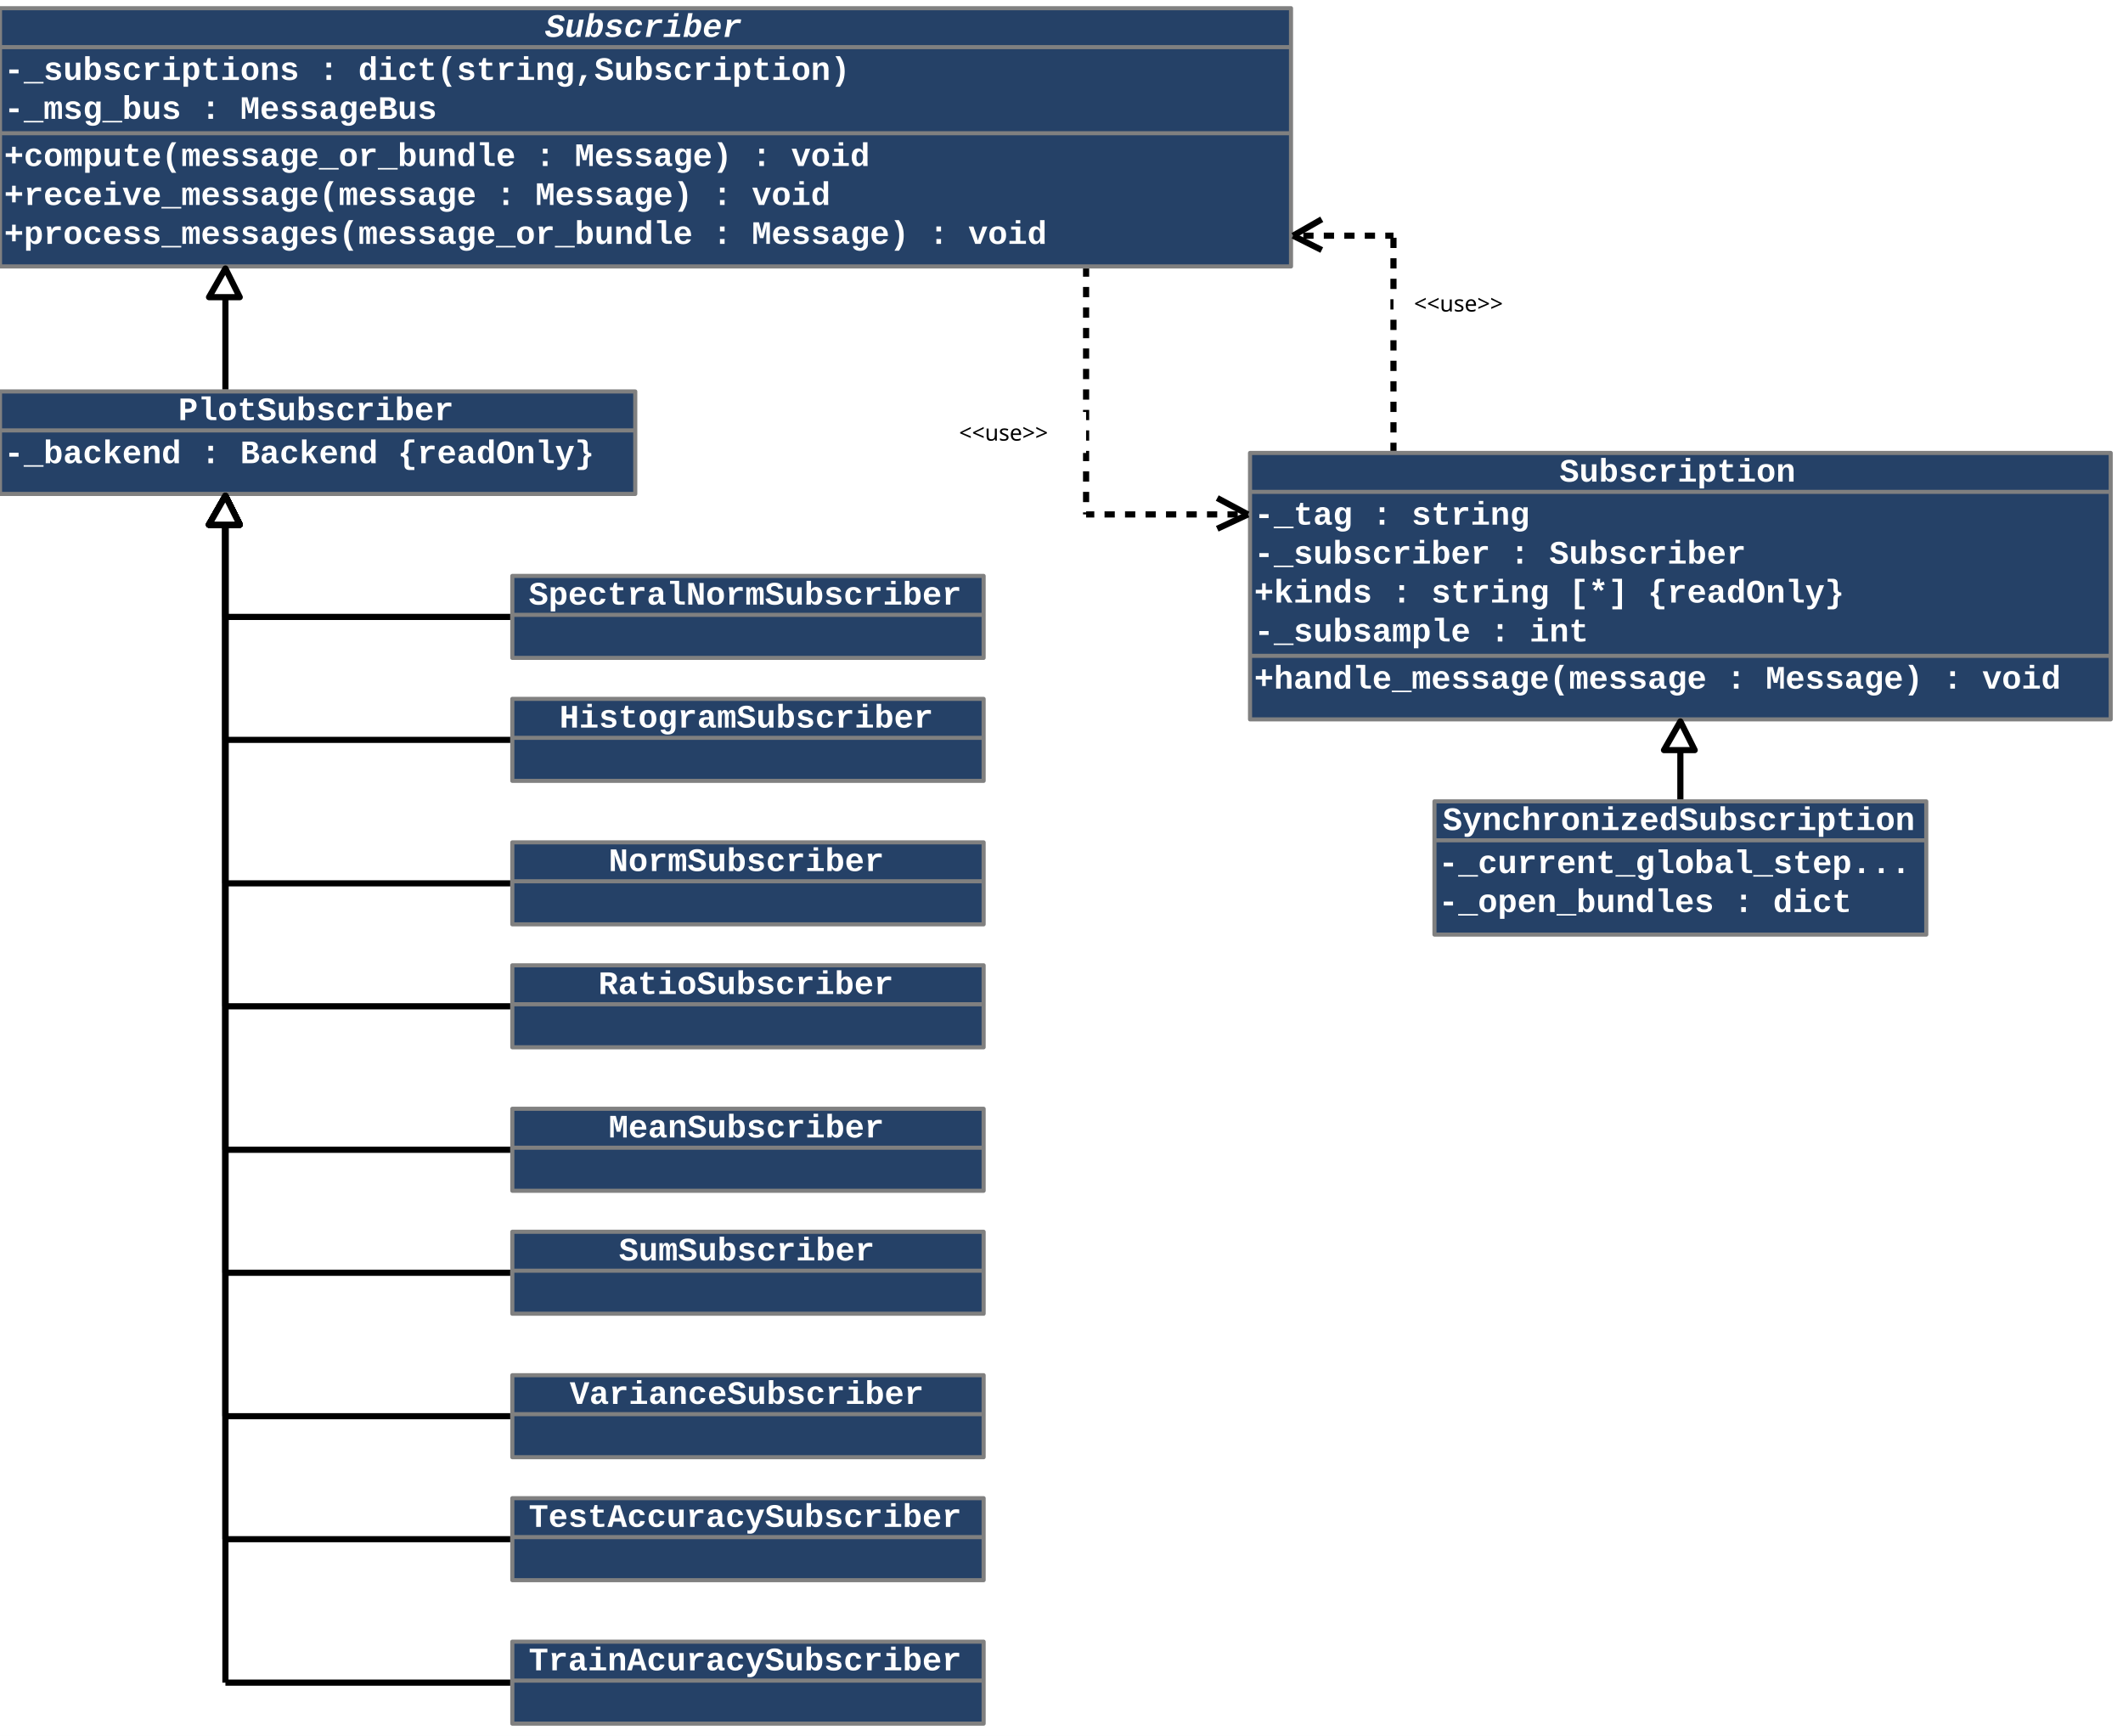
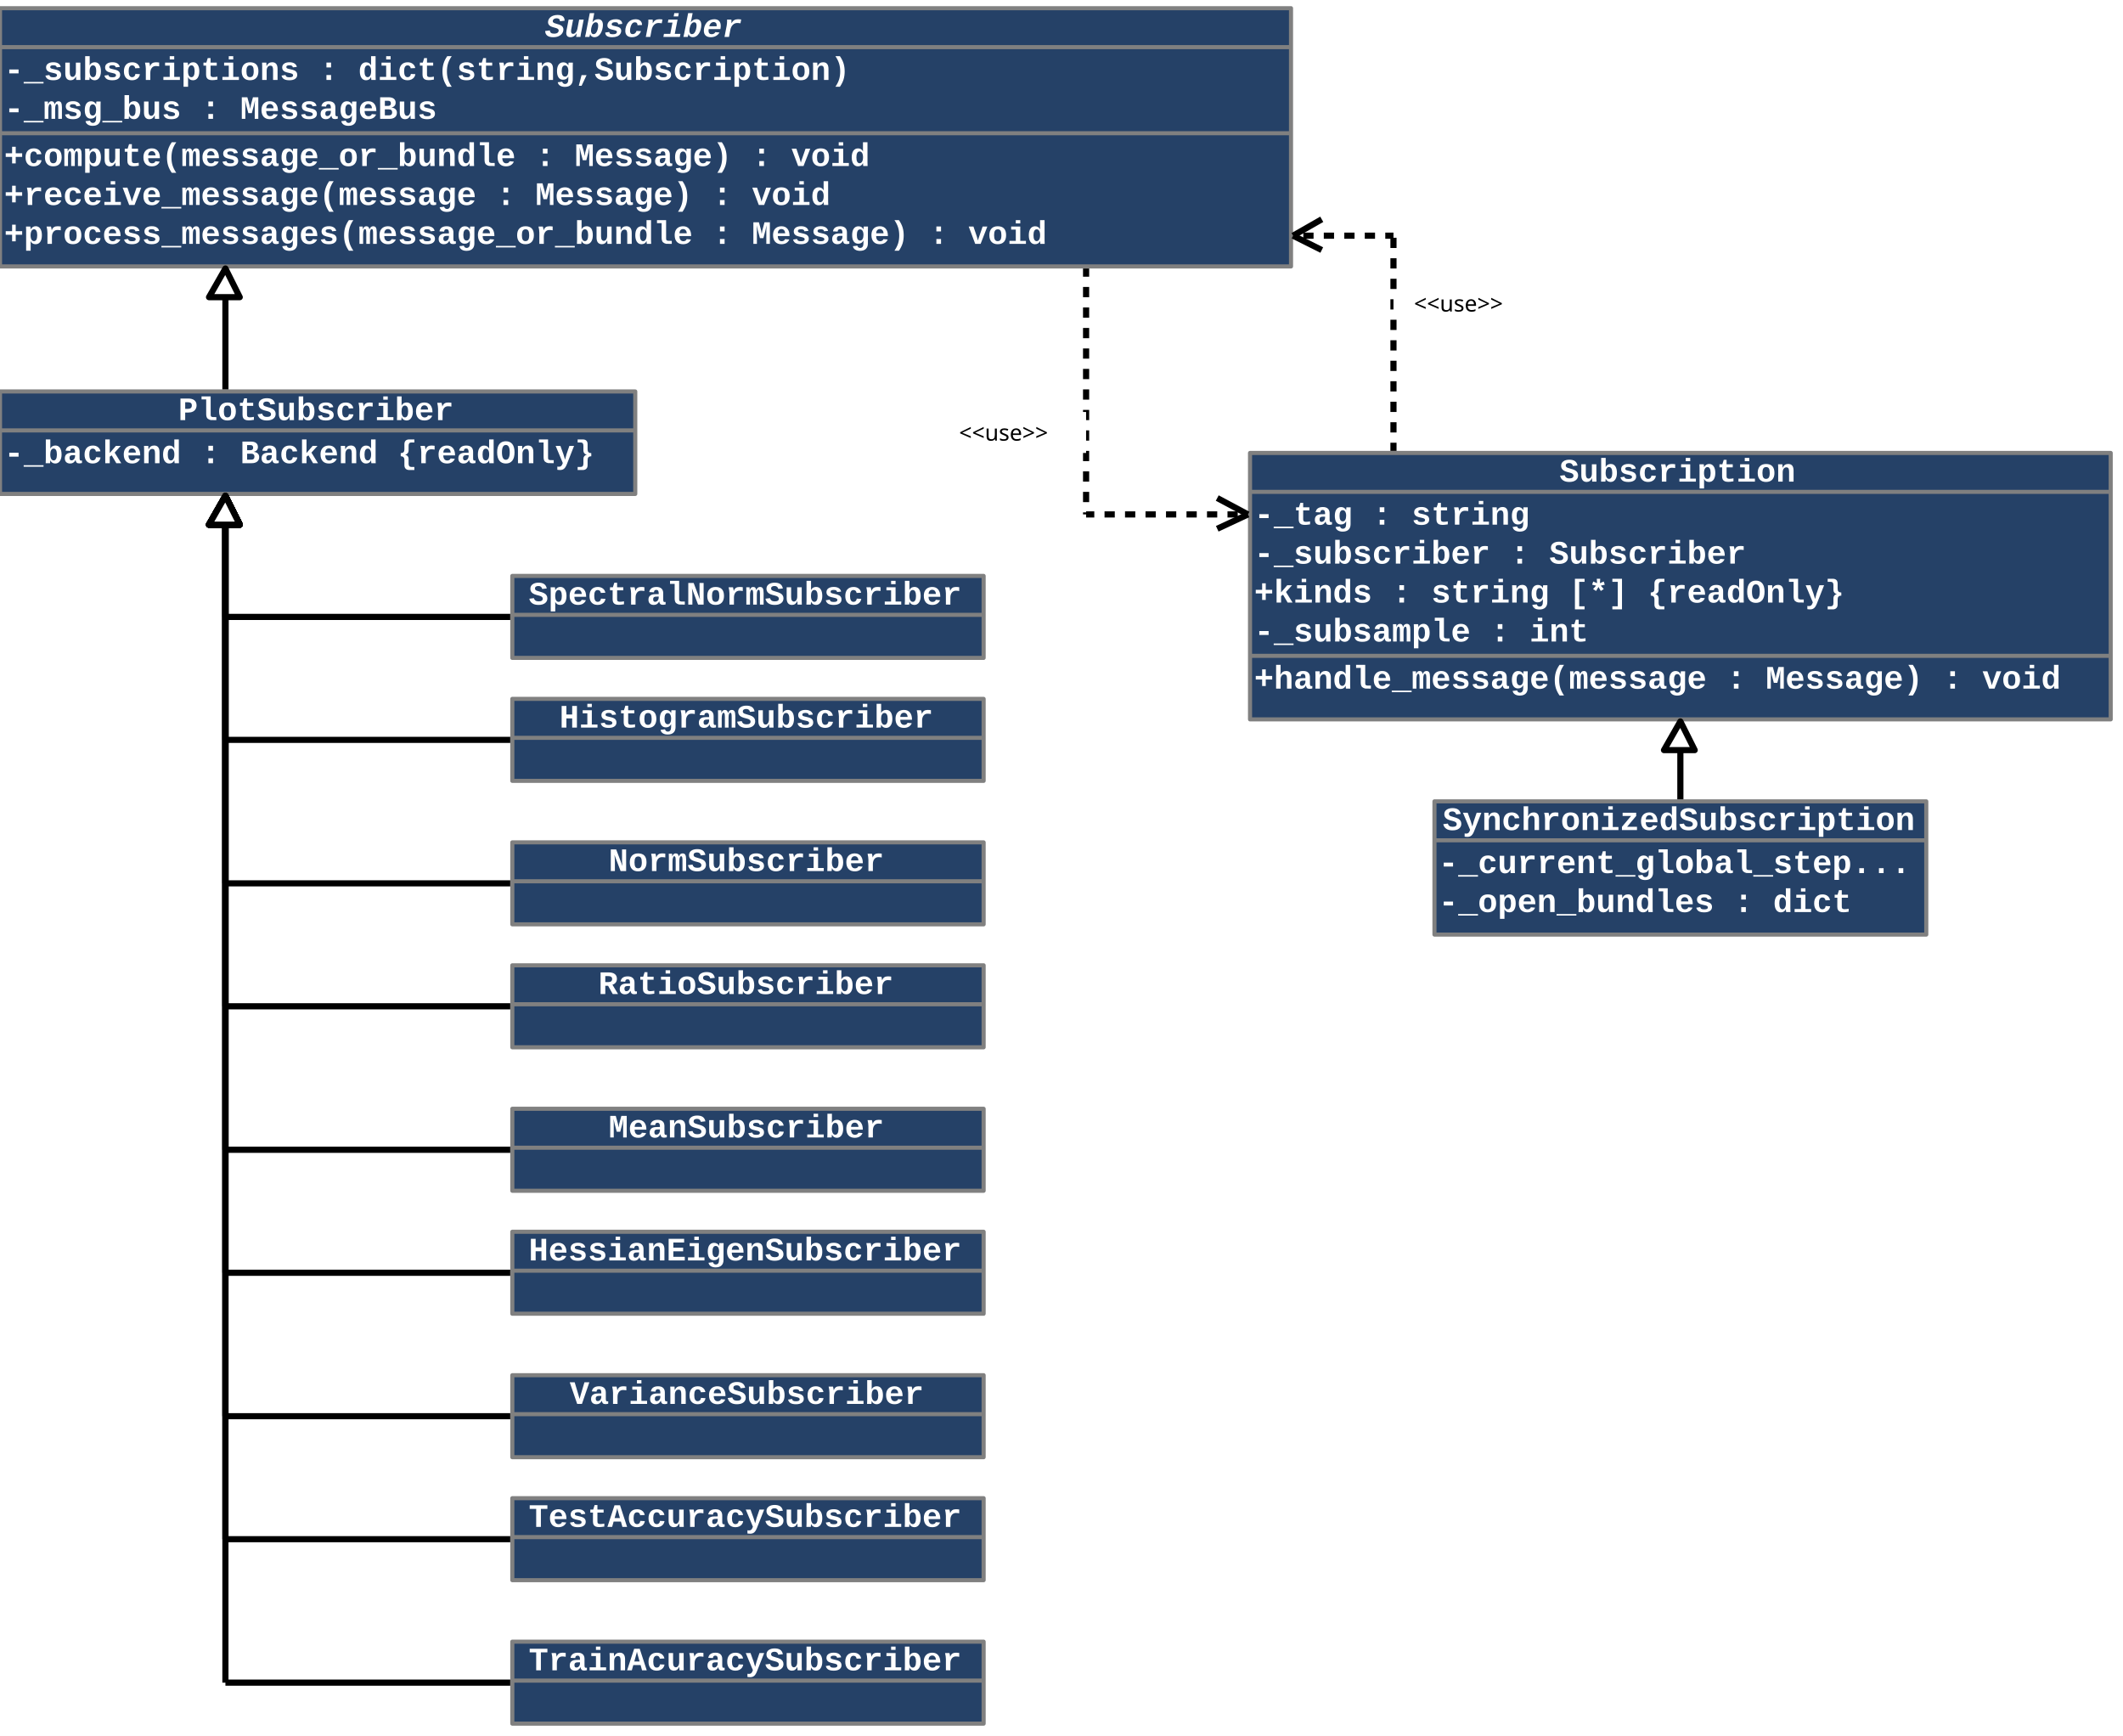
<svg xmlns="http://www.w3.org/2000/svg" fill-opacity="0" color-rendering="auto" color-interpolation="auto" text-rendering="auto" stroke="rgb(0,0,0)" stroke-linecap="square" width="1036" stroke-miterlimit="10" shape-rendering="auto" stroke-opacity="0" fill="rgb(0,0,0)" stroke-dasharray="none" font-weight="normal" stroke-width="1" height="847" font-family="'Dialog'" font-style="normal" stroke-linejoin="miter" font-size="12px" stroke-dashoffset="0" image-rendering="auto">
  <defs id="genericDefs" />
  <g>
    <defs id="defs1">
      <clipPath clipPathUnits="userSpaceOnUse" id="clipPath1">
        <path d="M-8 -8 L642 -8 L642 138 L-8 138 L-8 -8 Z" />
      </clipPath>
      <clipPath clipPathUnits="userSpaceOnUse" id="clipPath2">
        <path d="M0 0 L0 107 L630 107 L630 0 Z" />
      </clipPath>
      <clipPath clipPathUnits="userSpaceOnUse" id="clipPath3">
        <path d="M0 0 L0 19 L630 19 L630 0 Z" />
      </clipPath>
      <clipPath clipPathUnits="userSpaceOnUse" id="clipPath4">
        <path d="M-8 -8 L432 -8 L432 142 L-8 142 L-8 -8 Z" />
      </clipPath>
      <clipPath clipPathUnits="userSpaceOnUse" id="clipPath5">
        <path d="M0 0 L0 111 L420 111 L420 0 Z" />
      </clipPath>
      <clipPath clipPathUnits="userSpaceOnUse" id="clipPath6">
        <path d="M0 0 L0 19 L420 19 L420 0 Z" />
      </clipPath>
      <clipPath clipPathUnits="userSpaceOnUse" id="clipPath7">
        <path d="M-8 -8 L252 -8 L252 77 L-8 77 L-8 -8 Z" />
      </clipPath>
      <clipPath clipPathUnits="userSpaceOnUse" id="clipPath8">
        <path d="M0 0 L0 46 L240 46 L240 0 Z" />
      </clipPath>
      <clipPath clipPathUnits="userSpaceOnUse" id="clipPath9">
        <path d="M0 0 L0 19 L240 19 L240 0 Z" />
      </clipPath>
      <clipPath clipPathUnits="userSpaceOnUse" id="clipPath10">
        <path d="M-8 -8 L322 -8 L322 62 L-8 62 L-8 -8 Z" />
      </clipPath>
      <clipPath clipPathUnits="userSpaceOnUse" id="clipPath11">
        <path d="M0 0 L0 31 L310 31 L310 0 Z" />
      </clipPath>
      <clipPath clipPathUnits="userSpaceOnUse" id="clipPath12">
        <path d="M0 0 L0 19 L310 19 L310 0 Z" />
      </clipPath>
      <clipPath clipPathUnits="userSpaceOnUse" id="clipPath13">
        <path d="M-8 -8 L242 -8 L242 52 L-8 52 L-8 -8 Z" />
      </clipPath>
      <clipPath clipPathUnits="userSpaceOnUse" id="clipPath14">
        <path d="M0 0 L0 21 L230 21 L230 0 Z" />
      </clipPath>
      <clipPath clipPathUnits="userSpaceOnUse" id="clipPath15">
        <path d="M0 0 L0 19 L230 19 L230 0 Z" />
      </clipPath>
      <clipPath clipPathUnits="userSpaceOnUse" id="clipPath16">
        <path d="M0 0 L104 0 L104 142 L0 142 L0 0 Z" />
      </clipPath>
      <clipPath clipPathUnits="userSpaceOnUse" id="clipPath17">
        <path d="M0 0 L0 142 L104 142 L104 0 Z" />
      </clipPath>
      <clipPath clipPathUnits="userSpaceOnUse" id="clipPath18">
        <path d="M0 0 L183 0 L183 224 L0 224 L0 0 Z" />
      </clipPath>
      <clipPath clipPathUnits="userSpaceOnUse" id="clipPath19">
        <path d="M0 0 L0 120 L50 120 L50 140 L0 140 L0 224 L183 224 L183 0 Z" />
      </clipPath>
      <clipPath clipPathUnits="userSpaceOnUse" id="clipPath20">
        <path d="M0 0 L153 0 L153 209 L0 209 L0 0 Z" />
      </clipPath>
      <clipPath clipPathUnits="userSpaceOnUse" id="clipPath21">
        <path d="M0 0 L0 209 L153 209 L153 90 L99 90 L99 76 L153 76 L153 0 Z" />
      </clipPath>
      <clipPath clipPathUnits="userSpaceOnUse" id="clipPath22">
        <path d="M0 0 L104 0 L104 163 L0 163 L0 0 Z" />
      </clipPath>
      <clipPath clipPathUnits="userSpaceOnUse" id="clipPath23">
        <path d="M0 0 L0 163 L104 163 L104 0 Z" />
      </clipPath>
      <clipPath clipPathUnits="userSpaceOnUse" id="clipPath24">
        <path d="M0 0 L243 0 L243 163 L0 163 L0 0 Z" />
      </clipPath>
      <clipPath clipPathUnits="userSpaceOnUse" id="clipPath25">
        <path d="M0 0 L0 163 L243 163 L243 0 Z" />
      </clipPath>
      <clipPath clipPathUnits="userSpaceOnUse" id="clipPath26">
        <path d="M0 0 L243 0 L243 293 L0 293 L0 0 Z" />
      </clipPath>
      <clipPath clipPathUnits="userSpaceOnUse" id="clipPath27">
        <path d="M0 0 L0 293 L243 293 L243 0 Z" />
      </clipPath>
      <clipPath clipPathUnits="userSpaceOnUse" id="clipPath28">
        <path d="M0 0 L243 0 L243 353 L0 353 L0 0 Z" />
      </clipPath>
      <clipPath clipPathUnits="userSpaceOnUse" id="clipPath29">
        <path d="M0 0 L0 353 L243 353 L243 0 Z" />
      </clipPath>
      <clipPath clipPathUnits="userSpaceOnUse" id="clipPath30">
        <path d="M0 0 L243 0 L243 423 L0 423 L0 0 Z" />
      </clipPath>
      <clipPath clipPathUnits="userSpaceOnUse" id="clipPath31">
        <path d="M0 0 L0 423 L243 423 L243 0 Z" />
      </clipPath>
      <clipPath clipPathUnits="userSpaceOnUse" id="clipPath32">
        <path d="M0 0 L243 0 L243 483 L0 483 L0 0 Z" />
      </clipPath>
      <clipPath clipPathUnits="userSpaceOnUse" id="clipPath33">
        <path d="M0 0 L0 483 L243 483 L243 0 Z" />
      </clipPath>
      <clipPath clipPathUnits="userSpaceOnUse" id="clipPath34">
        <path d="M0 0 L243 0 L243 553 L0 553 L0 0 Z" />
      </clipPath>
      <clipPath clipPathUnits="userSpaceOnUse" id="clipPath35">
        <path d="M0 0 L0 553 L243 553 L243 0 Z" />
      </clipPath>
      <clipPath clipPathUnits="userSpaceOnUse" id="clipPath36">
        <path d="M0 0 L243 0 L243 613 L0 613 L0 0 Z" />
      </clipPath>
      <clipPath clipPathUnits="userSpaceOnUse" id="clipPath37">
        <path d="M0 0 L0 613 L243 613 L243 0 Z" />
      </clipPath>
      <clipPath clipPathUnits="userSpaceOnUse" id="clipPath38">
        <path d="M0 0 L243 0 L243 683 L0 683 L0 0 Z" />
      </clipPath>
      <clipPath clipPathUnits="userSpaceOnUse" id="clipPath39">
        <path d="M0 0 L0 683 L243 683 L243 0 Z" />
      </clipPath>
      <clipPath clipPathUnits="userSpaceOnUse" id="clipPath40">
        <path d="M0 0 L243 0 L243 223 L0 223 L0 0 Z" />
      </clipPath>
      <clipPath clipPathUnits="userSpaceOnUse" id="clipPath41">
        <path d="M0 0 L0 223 L243 223 L243 0 Z" />
      </clipPath>
      <clipPath clipPathUnits="userSpaceOnUse" id="clipPath42">
        <path d="M-74 -14 L148 -14 L148 28 L-74 28 L-74 -14 Z" />
      </clipPath>
      <clipPath clipPathUnits="userSpaceOnUse" id="clipPath43">
        <path d="M-70 -20 L140 -20 L140 40 L-70 40 L-70 -20 Z" />
      </clipPath>
    </defs>
    <g fill="white" text-rendering="geometricPrecision" fill-opacity="1" stroke-opacity="1" stroke="white">
      <rect x="0" width="1036" height="847" y="0" stroke="none" />
    </g>
    <g font-size="16px" transform="translate(0,4)" fill-opacity="1" fill="rgb(37,65,103)" text-rendering="geometricPrecision" image-rendering="optimizeQuality" font-family="'Courier New'" stroke="rgb(37,65,103)" font-weight="bold" stroke-opacity="1">
      <rect x="0" width="630" height="126" y="0" clip-path="url(#clipPath1)" stroke="none" />
    </g>
    <g fill-opacity="1" text-rendering="geometricPrecision" stroke="gray" stroke-linecap="butt" transform="translate(0,4)" stroke-miterlimit="0" stroke-opacity="1" fill="gray" font-weight="bold" stroke-width="2" font-family="'Courier New'" stroke-linejoin="round" font-size="16px" image-rendering="optimizeQuality">
      <rect fill="none" x="0" width="630" height="126" y="0" clip-path="url(#clipPath1)" />
      <line y2="19" fill="none" x1="0" clip-path="url(#clipPath1)" x2="630" y1="19" />
    </g>
    <g font-size="16px" transform="matrix(1,0,0,1,0,23)" fill-opacity="1" fill="white" text-rendering="geometricPrecision" image-rendering="optimizeQuality" font-family="'Courier New'" stroke="white" font-weight="bold" stroke-opacity="1">
      <text x="2" xml:space="preserve" y="16" clip-path="url(#clipPath2)" stroke="none">-_subscriptions : dict(string,Subscription)</text>
    </g>
    <g font-size="16px" transform="matrix(1,0,0,1,0,23)" fill-opacity="1" fill="white" text-rendering="geometricPrecision" image-rendering="optimizeQuality" font-family="'Courier New'" stroke="white" font-weight="bold" stroke-opacity="1">
      <text x="2" xml:space="preserve" y="35" clip-path="url(#clipPath2)" stroke="none">-_msg_bus : MessageBus</text>
    </g>
    <g fill-opacity="1" text-rendering="geometricPrecision" stroke="gray" stroke-linecap="butt" transform="matrix(1,0,0,1,0,23)" stroke-miterlimit="0" stroke-opacity="1" fill="gray" font-weight="bold" stroke-width="2" font-family="'Courier New'" stroke-linejoin="bevel" font-size="16px" image-rendering="optimizeQuality">
      <line y2="42" fill="none" x1="0" clip-path="url(#clipPath2)" x2="630" y1="42" />
    </g>
    <g font-size="16px" transform="matrix(1,0,0,1,0,23)" fill-opacity="1" fill="white" text-rendering="geometricPrecision" image-rendering="optimizeQuality" font-family="'Courier New'" stroke="white" font-weight="bold" stroke-opacity="1">
      <text x="2" xml:space="preserve" y="58" clip-path="url(#clipPath2)" stroke="none">+compute(message_or_bundle : Message) : void</text>
    </g>
    <g font-size="16px" transform="matrix(1,0,0,1,0,23)" fill-opacity="1" fill="white" text-rendering="geometricPrecision" image-rendering="optimizeQuality" font-family="'Courier New'" stroke="white" font-weight="bold" stroke-opacity="1">
      <text x="2" xml:space="preserve" y="77" clip-path="url(#clipPath2)" stroke="none">+receive_message(message : Message) : void</text>
    </g>
    <g font-size="16px" transform="matrix(1,0,0,1,0,23)" fill-opacity="1" fill="white" text-rendering="geometricPrecision" image-rendering="optimizeQuality" font-family="'Courier New'" stroke="white" font-weight="bold" stroke-opacity="1">
      <text x="2" xml:space="preserve" y="96" clip-path="url(#clipPath2)" stroke="none">+process_messages(message_or_bundle : Message) : void</text>
    </g>
    <g font-size="16px" transform="translate(0,4)" fill-opacity="1" fill="white" text-rendering="geometricPrecision" image-rendering="optimizeQuality" font-family="'Courier New'" font-style="italic" stroke="white" font-weight="bold" stroke-opacity="1">
      <text x="266" xml:space="preserve" y="14" clip-path="url(#clipPath3)" stroke="none">Subscriber</text>
    </g>
    <g font-size="16px" transform="translate(610,221)" fill-opacity="1" fill="rgb(37,65,103)" text-rendering="geometricPrecision" image-rendering="optimizeQuality" font-family="'Courier New'" stroke="rgb(37,65,103)" font-weight="bold" stroke-opacity="1">
      <rect x="0" width="420" height="130" y="0" clip-path="url(#clipPath4)" stroke="none" />
    </g>
    <g fill-opacity="1" text-rendering="geometricPrecision" stroke="gray" stroke-linecap="butt" transform="translate(610,221)" stroke-miterlimit="0" stroke-opacity="1" fill="gray" font-weight="bold" stroke-width="2" font-family="'Courier New'" stroke-linejoin="round" font-size="16px" image-rendering="optimizeQuality">
      <rect fill="none" x="0" width="420" height="130" y="0" clip-path="url(#clipPath4)" />
      <line y2="19" fill="none" x1="0" clip-path="url(#clipPath4)" x2="420" y1="19" />
    </g>
    <g font-size="16px" transform="matrix(1,0,0,1,610,240)" fill-opacity="1" fill="white" text-rendering="geometricPrecision" image-rendering="optimizeQuality" font-family="'Courier New'" stroke="white" font-weight="bold" stroke-opacity="1">
      <text x="2" xml:space="preserve" y="16" clip-path="url(#clipPath5)" stroke="none">-_tag : string</text>
    </g>
    <g font-size="16px" transform="matrix(1,0,0,1,610,240)" fill-opacity="1" fill="white" text-rendering="geometricPrecision" image-rendering="optimizeQuality" font-family="'Courier New'" stroke="white" font-weight="bold" stroke-opacity="1">
      <text x="2" xml:space="preserve" y="35" clip-path="url(#clipPath5)" stroke="none">-_subscriber : Subscriber</text>
    </g>
    <g font-size="16px" transform="matrix(1,0,0,1,610,240)" fill-opacity="1" fill="white" text-rendering="geometricPrecision" image-rendering="optimizeQuality" font-family="'Courier New'" stroke="white" font-weight="bold" stroke-opacity="1">
      <text x="2" xml:space="preserve" y="54" clip-path="url(#clipPath5)" stroke="none">+kinds : string [*] {readOnly}</text>
    </g>
    <g font-size="16px" transform="matrix(1,0,0,1,610,240)" fill-opacity="1" fill="white" text-rendering="geometricPrecision" image-rendering="optimizeQuality" font-family="'Courier New'" stroke="white" font-weight="bold" stroke-opacity="1">
      <text x="2" xml:space="preserve" y="73" clip-path="url(#clipPath5)" stroke="none">-_subsample : int</text>
    </g>
    <g fill-opacity="1" text-rendering="geometricPrecision" stroke="gray" stroke-linecap="butt" transform="matrix(1,0,0,1,610,240)" stroke-miterlimit="0" stroke-opacity="1" fill="gray" font-weight="bold" stroke-width="2" font-family="'Courier New'" stroke-linejoin="bevel" font-size="16px" image-rendering="optimizeQuality">
      <line y2="80" fill="none" x1="0" clip-path="url(#clipPath5)" x2="420" y1="80" />
    </g>
    <g font-size="16px" transform="matrix(1,0,0,1,610,240)" fill-opacity="1" fill="white" text-rendering="geometricPrecision" image-rendering="optimizeQuality" font-family="'Courier New'" stroke="white" font-weight="bold" stroke-opacity="1">
      <text x="2" xml:space="preserve" y="96" clip-path="url(#clipPath5)" stroke="none">+handle_message(message : Message) : void</text>
    </g>
    <g font-size="16px" transform="translate(610,221)" fill-opacity="1" fill="white" text-rendering="geometricPrecision" image-rendering="optimizeQuality" font-family="'Courier New'" stroke="white" font-weight="bold" stroke-opacity="1">
      <text x="151" xml:space="preserve" y="14" clip-path="url(#clipPath6)" stroke="none">Subscription</text>
    </g>
    <g font-size="16px" transform="translate(700,391)" fill-opacity="1" fill="rgb(37,65,103)" text-rendering="geometricPrecision" image-rendering="optimizeQuality" font-family="'Courier New'" stroke="rgb(37,65,103)" font-weight="bold" stroke-opacity="1">
      <rect x="0" width="240" height="65" y="0" clip-path="url(#clipPath7)" stroke="none" />
    </g>
    <g fill-opacity="1" text-rendering="geometricPrecision" stroke="gray" stroke-linecap="butt" transform="translate(700,391)" stroke-miterlimit="0" stroke-opacity="1" fill="gray" font-weight="bold" stroke-width="2" font-family="'Courier New'" stroke-linejoin="round" font-size="16px" image-rendering="optimizeQuality">
      <rect fill="none" x="0" width="240" height="65" y="0" clip-path="url(#clipPath7)" />
      <line y2="19" fill="none" x1="0" clip-path="url(#clipPath7)" x2="240" y1="19" />
    </g>
    <g font-size="16px" transform="matrix(1,0,0,1,700,410)" fill-opacity="1" fill="white" text-rendering="geometricPrecision" image-rendering="optimizeQuality" font-family="'Courier New'" stroke="white" font-weight="bold" stroke-opacity="1">
      <text x="2" xml:space="preserve" y="16" clip-path="url(#clipPath8)" stroke="none">-_current_global_step...</text>
    </g>
    <g font-size="16px" transform="matrix(1,0,0,1,700,410)" fill-opacity="1" fill="white" text-rendering="geometricPrecision" image-rendering="optimizeQuality" font-family="'Courier New'" stroke="white" font-weight="bold" stroke-opacity="1">
      <text x="2" xml:space="preserve" y="35" clip-path="url(#clipPath8)" stroke="none">-_open_bundles : dict</text>
    </g>
    <g font-size="16px" transform="translate(700,391)" fill-opacity="1" fill="white" text-rendering="geometricPrecision" image-rendering="optimizeQuality" font-family="'Courier New'" stroke="white" font-weight="bold" stroke-opacity="1">
      <text x="4" xml:space="preserve" y="14" clip-path="url(#clipPath9)" stroke="none">SynchronizedSubscription</text>
    </g>
    <g font-size="16px" transform="translate(0,191)" fill-opacity="1" fill="rgb(37,65,103)" text-rendering="geometricPrecision" image-rendering="optimizeQuality" font-family="'Courier New'" stroke="rgb(37,65,103)" font-weight="bold" stroke-opacity="1">
      <rect x="0" width="310" height="50" y="0" clip-path="url(#clipPath10)" stroke="none" />
    </g>
    <g fill-opacity="1" text-rendering="geometricPrecision" stroke="gray" stroke-linecap="butt" transform="translate(0,191)" stroke-miterlimit="0" stroke-opacity="1" fill="gray" font-weight="bold" stroke-width="2" font-family="'Courier New'" stroke-linejoin="round" font-size="16px" image-rendering="optimizeQuality">
      <rect fill="none" x="0" width="310" height="50" y="0" clip-path="url(#clipPath10)" />
      <line y2="19" fill="none" x1="0" clip-path="url(#clipPath10)" x2="310" y1="19" />
    </g>
    <g font-size="16px" transform="matrix(1,0,0,1,0,210)" fill-opacity="1" fill="white" text-rendering="geometricPrecision" image-rendering="optimizeQuality" font-family="'Courier New'" stroke="white" font-weight="bold" stroke-opacity="1">
      <text x="2" xml:space="preserve" y="16" clip-path="url(#clipPath11)" stroke="none">-_backend : Backend {readOnly}</text>
    </g>
    <g font-size="16px" transform="translate(0,191)" fill-opacity="1" fill="white" text-rendering="geometricPrecision" image-rendering="optimizeQuality" font-family="'Courier New'" stroke="white" font-weight="bold" stroke-opacity="1">
      <text x="87" xml:space="preserve" y="14" clip-path="url(#clipPath12)" stroke="none">PlotSubscriber</text>
    </g>
    <g font-size="16px" transform="translate(250,341)" fill-opacity="1" fill="rgb(37,65,103)" text-rendering="geometricPrecision" image-rendering="optimizeQuality" font-family="'Courier New'" stroke="rgb(37,65,103)" font-weight="bold" stroke-opacity="1">
      <rect x="0" width="230" height="40" y="0" clip-path="url(#clipPath13)" stroke="none" />
    </g>
    <g fill-opacity="1" text-rendering="geometricPrecision" stroke="gray" stroke-linecap="butt" transform="translate(250,341)" stroke-miterlimit="0" stroke-opacity="1" fill="gray" font-weight="bold" stroke-width="2" font-family="'Courier New'" stroke-linejoin="round" font-size="16px" image-rendering="optimizeQuality">
      <rect fill="none" x="0" width="230" height="40" y="0" clip-path="url(#clipPath13)" />
      <line y2="19" fill="none" x1="0" clip-path="url(#clipPath13)" x2="230" y1="19" />
    </g>
    <g font-size="16px" transform="translate(250,341)" fill-opacity="1" fill="white" text-rendering="geometricPrecision" image-rendering="optimizeQuality" font-family="'Courier New'" stroke="white" font-weight="bold" stroke-opacity="1">
      <text x="23" xml:space="preserve" y="14" clip-path="url(#clipPath15)" stroke="none">HistogramSubscriber</text>
    </g>
    <g font-size="16px" transform="translate(250,411)" fill-opacity="1" fill="rgb(37,65,103)" text-rendering="geometricPrecision" image-rendering="optimizeQuality" font-family="'Courier New'" stroke="rgb(37,65,103)" font-weight="bold" stroke-opacity="1">
      <rect x="0" width="230" height="40" y="0" clip-path="url(#clipPath13)" stroke="none" />
    </g>
    <g fill-opacity="1" text-rendering="geometricPrecision" stroke="gray" stroke-linecap="butt" transform="translate(250,411)" stroke-miterlimit="0" stroke-opacity="1" fill="gray" font-weight="bold" stroke-width="2" font-family="'Courier New'" stroke-linejoin="round" font-size="16px" image-rendering="optimizeQuality">
      <rect fill="none" x="0" width="230" height="40" y="0" clip-path="url(#clipPath13)" />
      <line y2="19" fill="none" x1="0" clip-path="url(#clipPath13)" x2="230" y1="19" />
    </g>
    <g font-size="16px" transform="translate(250,411)" fill-opacity="1" fill="white" text-rendering="geometricPrecision" image-rendering="optimizeQuality" font-family="'Courier New'" stroke="white" font-weight="bold" stroke-opacity="1">
      <text x="47" xml:space="preserve" y="14" clip-path="url(#clipPath15)" stroke="none">NormSubscriber</text>
    </g>
    <g font-size="16px" transform="translate(250,541)" fill-opacity="1" fill="rgb(37,65,103)" text-rendering="geometricPrecision" image-rendering="optimizeQuality" font-family="'Courier New'" stroke="rgb(37,65,103)" font-weight="bold" stroke-opacity="1">
      <rect x="0" width="230" height="40" y="0" clip-path="url(#clipPath13)" stroke="none" />
    </g>
    <g fill-opacity="1" text-rendering="geometricPrecision" stroke="gray" stroke-linecap="butt" transform="translate(250,541)" stroke-miterlimit="0" stroke-opacity="1" fill="gray" font-weight="bold" stroke-width="2" font-family="'Courier New'" stroke-linejoin="round" font-size="16px" image-rendering="optimizeQuality">
      <rect fill="none" x="0" width="230" height="40" y="0" clip-path="url(#clipPath13)" />
      <line y2="19" fill="none" x1="0" clip-path="url(#clipPath13)" x2="230" y1="19" />
    </g>
    <g font-size="16px" transform="translate(250,541)" fill-opacity="1" fill="white" text-rendering="geometricPrecision" image-rendering="optimizeQuality" font-family="'Courier New'" stroke="white" font-weight="bold" stroke-opacity="1">
      <text x="47" xml:space="preserve" y="14" clip-path="url(#clipPath15)" stroke="none">MeanSubscriber</text>
    </g>
    <g font-size="16px" transform="translate(250,471)" fill-opacity="1" fill="rgb(37,65,103)" text-rendering="geometricPrecision" image-rendering="optimizeQuality" font-family="'Courier New'" stroke="rgb(37,65,103)" font-weight="bold" stroke-opacity="1">
      <rect x="0" width="230" height="40" y="0" clip-path="url(#clipPath13)" stroke="none" />
    </g>
    <g fill-opacity="1" text-rendering="geometricPrecision" stroke="gray" stroke-linecap="butt" transform="translate(250,471)" stroke-miterlimit="0" stroke-opacity="1" fill="gray" font-weight="bold" stroke-width="2" font-family="'Courier New'" stroke-linejoin="round" font-size="16px" image-rendering="optimizeQuality">
      <rect fill="none" x="0" width="230" height="40" y="0" clip-path="url(#clipPath13)" />
      <line y2="19" fill="none" x1="0" clip-path="url(#clipPath13)" x2="230" y1="19" />
    </g>
    <g font-size="16px" transform="translate(250,471)" fill-opacity="1" fill="white" text-rendering="geometricPrecision" image-rendering="optimizeQuality" font-family="'Courier New'" stroke="white" font-weight="bold" stroke-opacity="1">
      <text x="42" xml:space="preserve" y="14" clip-path="url(#clipPath15)" stroke="none">RatioSubscriber</text>
    </g>
    <g font-size="16px" transform="translate(250,281)" fill-opacity="1" fill="rgb(37,65,103)" text-rendering="geometricPrecision" image-rendering="optimizeQuality" font-family="'Courier New'" stroke="rgb(37,65,103)" font-weight="bold" stroke-opacity="1">
      <rect x="0" width="230" height="40" y="0" clip-path="url(#clipPath13)" stroke="none" />
    </g>
    <g fill-opacity="1" text-rendering="geometricPrecision" stroke="gray" stroke-linecap="butt" transform="translate(250,281)" stroke-miterlimit="0" stroke-opacity="1" fill="gray" font-weight="bold" stroke-width="2" font-family="'Courier New'" stroke-linejoin="round" font-size="16px" image-rendering="optimizeQuality">
      <rect fill="none" x="0" width="230" height="40" y="0" clip-path="url(#clipPath13)" />
      <line y2="19" fill="none" x1="0" clip-path="url(#clipPath13)" x2="230" y1="19" />
    </g>
    <g font-size="16px" transform="translate(250,281)" fill-opacity="1" fill="white" text-rendering="geometricPrecision" image-rendering="optimizeQuality" font-family="'Courier New'" stroke="white" font-weight="bold" stroke-opacity="1">
      <text x="8" xml:space="preserve" y="14" clip-path="url(#clipPath15)" stroke="none">SpectralNormSubscriber</text>
    </g>
    <g font-size="16px" transform="translate(250,601)" fill-opacity="1" fill="rgb(37,65,103)" text-rendering="geometricPrecision" image-rendering="optimizeQuality" font-family="'Courier New'" stroke="rgb(37,65,103)" font-weight="bold" stroke-opacity="1">
      <rect x="0" width="230" height="40" y="0" clip-path="url(#clipPath13)" stroke="none" />
    </g>
    <g fill-opacity="1" text-rendering="geometricPrecision" stroke="gray" stroke-linecap="butt" transform="translate(250,601)" stroke-miterlimit="0" stroke-opacity="1" fill="gray" font-weight="bold" stroke-width="2" font-family="'Courier New'" stroke-linejoin="round" font-size="16px" image-rendering="optimizeQuality">
      <rect fill="none" x="0" width="230" height="40" y="0" clip-path="url(#clipPath13)" />
      <line y2="19" fill="none" x1="0" clip-path="url(#clipPath13)" x2="230" y1="19" />
    </g>
    <g font-size="16px" transform="translate(250,601)" fill-opacity="1" fill="white" text-rendering="geometricPrecision" image-rendering="optimizeQuality" font-family="'Courier New'" stroke="white" font-weight="bold" stroke-opacity="1">
-       <text x="52" xml:space="preserve" y="14" clip-path="url(#clipPath15)" stroke="none">SumSubscriber</text>
+       <text x="8" xml:space="preserve" y="14" clip-path="url(#clipPath15)" stroke="none">HessianEigenSubscriber</text>
    </g>
    <g font-size="16px" transform="translate(250,671)" fill-opacity="1" fill="rgb(37,65,103)" text-rendering="geometricPrecision" image-rendering="optimizeQuality" font-family="'Courier New'" stroke="rgb(37,65,103)" font-weight="bold" stroke-opacity="1">
      <rect x="0" width="230" height="40" y="0" clip-path="url(#clipPath13)" stroke="none" />
    </g>
    <g fill-opacity="1" text-rendering="geometricPrecision" stroke="gray" stroke-linecap="butt" transform="translate(250,671)" stroke-miterlimit="0" stroke-opacity="1" fill="gray" font-weight="bold" stroke-width="2" font-family="'Courier New'" stroke-linejoin="round" font-size="16px" image-rendering="optimizeQuality">
      <rect fill="none" x="0" width="230" height="40" y="0" clip-path="url(#clipPath13)" />
      <line y2="19" fill="none" x1="0" clip-path="url(#clipPath13)" x2="230" y1="19" />
    </g>
    <g font-size="16px" transform="translate(250,671)" fill-opacity="1" fill="white" text-rendering="geometricPrecision" image-rendering="optimizeQuality" font-family="'Courier New'" stroke="white" font-weight="bold" stroke-opacity="1">
      <text x="28" xml:space="preserve" y="14" clip-path="url(#clipPath15)" stroke="none">VarianceSubscriber</text>
    </g>
    <g font-size="16px" transform="translate(250,731)" fill-opacity="1" fill="rgb(37,65,103)" text-rendering="geometricPrecision" image-rendering="optimizeQuality" font-family="'Courier New'" stroke="rgb(37,65,103)" font-weight="bold" stroke-opacity="1">
      <rect x="0" width="230" height="40" y="0" clip-path="url(#clipPath13)" stroke="none" />
    </g>
    <g fill-opacity="1" text-rendering="geometricPrecision" stroke="gray" stroke-linecap="butt" transform="translate(250,731)" stroke-miterlimit="0" stroke-opacity="1" fill="gray" font-weight="bold" stroke-width="2" font-family="'Courier New'" stroke-linejoin="round" font-size="16px" image-rendering="optimizeQuality">
      <rect fill="none" x="0" width="230" height="40" y="0" clip-path="url(#clipPath13)" />
      <line y2="19" fill="none" x1="0" clip-path="url(#clipPath13)" x2="230" y1="19" />
    </g>
    <g font-size="16px" transform="translate(250,731)" fill-opacity="1" fill="white" text-rendering="geometricPrecision" image-rendering="optimizeQuality" font-family="'Courier New'" stroke="white" font-weight="bold" stroke-opacity="1">
      <text x="8" xml:space="preserve" y="14" clip-path="url(#clipPath15)" stroke="none">TestAccuracySubscriber</text>
    </g>
    <g font-size="16px" transform="translate(250,801)" fill-opacity="1" fill="rgb(37,65,103)" text-rendering="geometricPrecision" image-rendering="optimizeQuality" font-family="'Courier New'" stroke="rgb(37,65,103)" font-weight="bold" stroke-opacity="1">
      <rect x="0" width="230" height="40" y="0" clip-path="url(#clipPath13)" stroke="none" />
    </g>
    <g fill-opacity="1" text-rendering="geometricPrecision" stroke="gray" stroke-linecap="butt" transform="translate(250,801)" stroke-miterlimit="0" stroke-opacity="1" fill="gray" font-weight="bold" stroke-width="2" font-family="'Courier New'" stroke-linejoin="round" font-size="16px" image-rendering="optimizeQuality">
      <rect fill="none" x="0" width="230" height="40" y="0" clip-path="url(#clipPath13)" />
      <line y2="19" fill="none" x1="0" clip-path="url(#clipPath13)" x2="230" y1="19" />
    </g>
    <g font-size="16px" transform="translate(250,801)" fill-opacity="1" fill="white" text-rendering="geometricPrecision" image-rendering="optimizeQuality" font-family="'Courier New'" stroke="white" font-weight="bold" stroke-opacity="1">
      <text x="8" xml:space="preserve" y="14" clip-path="url(#clipPath15)" stroke="none">TrainAcuracySubscriber</text>
    </g>
    <g stroke-linecap="butt" font-size="11px" transform="translate(770,302)" fill-opacity="1" fill="black" text-rendering="geometricPrecision" image-rendering="optimizeQuality" font-family="sans-serif" stroke-linejoin="round" stroke="black" stroke-width="3" stroke-opacity="1">
      <line y2="88" fill="none" x1="50" clip-path="url(#clipPath17)" x2="50" y1="50" />
      <polygon fill="white" clip-path="url(#clipPath17)" points=" 50 50 42 64 57 64" stroke="none" />
      <polygon fill="none" points=" 50 50 42 64 57 64" clip-path="url(#clipPath17)" />
    </g>
    <g fill-opacity="1" text-rendering="geometricPrecision" stroke="black" stroke-linecap="butt" transform="translate(480,81)" stroke-opacity="1" fill="black" stroke-dasharray="5" stroke-width="3" font-family="sans-serif" stroke-linejoin="round" font-size="11px" stroke-dashoffset="1" image-rendering="optimizeQuality">
      <line y2="170" fill="none" x1="50" clip-path="url(#clipPath19)" x2="50" y1="50" />
      <line y2="170" fill="none" x1="50" clip-path="url(#clipPath19)" x2="129" y1="170" />
      <line clip-path="url(#clipPath19)" stroke-dashoffset="0" fill="none" x1="129" x2="114" y1="170" y2="162" stroke-dasharray="none" />
      <line clip-path="url(#clipPath19)" stroke-dashoffset="0" fill="none" x1="129" x2="114" y1="170" y2="177" stroke-dasharray="none" />
    </g>
    <g fill-opacity="1" text-rendering="geometricPrecision" stroke="black" stroke-linecap="butt" transform="translate(581,65)" stroke-opacity="1" fill="black" stroke-dasharray="5" stroke-width="3" font-family="sans-serif" stroke-linejoin="round" font-size="11px" stroke-dashoffset="1" image-rendering="optimizeQuality">
      <line y2="50" fill="none" x1="99" clip-path="url(#clipPath21)" x2="99" y1="155" />
      <line y2="50" fill="none" x1="99" clip-path="url(#clipPath21)" x2="50" y1="50" />
      <line clip-path="url(#clipPath21)" stroke-dashoffset="0" fill="none" x1="50" x2="64" y1="50" y2="57" stroke-dasharray="none" />
      <line clip-path="url(#clipPath21)" stroke-dashoffset="0" fill="none" x1="50" x2="64" y1="50" y2="42" stroke-dasharray="none" />
    </g>
    <g stroke-linecap="butt" font-size="11px" transform="translate(60,81)" fill-opacity="1" fill="black" text-rendering="geometricPrecision" image-rendering="optimizeQuality" font-family="sans-serif" stroke-linejoin="round" stroke="black" stroke-width="3" stroke-opacity="1">
      <line y2="109" fill="none" x1="50" clip-path="url(#clipPath23)" x2="50" y1="50" />
      <polygon fill="white" clip-path="url(#clipPath23)" points=" 50 50 42 64 57 64" stroke="none" />
      <polygon fill="none" points=" 50 50 42 64 57 64" clip-path="url(#clipPath23)" />
    </g>
    <g stroke-linecap="butt" font-size="11px" transform="translate(60,192)" fill-opacity="1" fill="black" text-rendering="geometricPrecision" image-rendering="optimizeQuality" font-family="sans-serif" stroke-linejoin="round" stroke="black" stroke-width="3" stroke-opacity="1">
      <line y2="109" fill="none" x1="50" clip-path="url(#clipPath25)" x2="50" y1="50" />
      <line y2="109" fill="none" x1="50" clip-path="url(#clipPath25)" x2="189" y1="109" />
      <polygon fill="white" clip-path="url(#clipPath25)" points=" 50 50 42 64 57 64" stroke="none" />
      <polygon fill="none" points=" 50 50 42 64 57 64" clip-path="url(#clipPath25)" />
    </g>
    <g stroke-linecap="butt" font-size="11px" transform="translate(60,192)" fill-opacity="1" fill="black" text-rendering="geometricPrecision" image-rendering="optimizeQuality" font-family="sans-serif" stroke-linejoin="round" stroke="black" stroke-width="3" stroke-opacity="1">
      <line y2="239" fill="none" x1="50" clip-path="url(#clipPath27)" x2="50" y1="50" />
      <line y2="239" fill="none" x1="50" clip-path="url(#clipPath27)" x2="189" y1="239" />
      <polygon fill="white" clip-path="url(#clipPath27)" points=" 50 50 42 64 57 64" stroke="none" />
      <polygon fill="none" points=" 50 50 42 64 57 64" clip-path="url(#clipPath27)" />
    </g>
    <g stroke-linecap="butt" font-size="11px" transform="translate(60,192)" fill-opacity="1" fill="black" text-rendering="geometricPrecision" image-rendering="optimizeQuality" font-family="sans-serif" stroke-linejoin="round" stroke="black" stroke-width="3" stroke-opacity="1">
      <line y2="299" fill="none" x1="50" clip-path="url(#clipPath29)" x2="50" y1="50" />
      <line y2="299" fill="none" x1="50" clip-path="url(#clipPath29)" x2="189" y1="299" />
      <polygon fill="white" clip-path="url(#clipPath29)" points=" 50 50 42 64 57 64" stroke="none" />
      <polygon fill="none" points=" 50 50 42 64 57 64" clip-path="url(#clipPath29)" />
    </g>
    <g stroke-linecap="butt" font-size="11px" transform="translate(60,192)" fill-opacity="1" fill="black" text-rendering="geometricPrecision" image-rendering="optimizeQuality" font-family="sans-serif" stroke-linejoin="round" stroke="black" stroke-width="3" stroke-opacity="1">
      <line y2="369" fill="none" x1="50" clip-path="url(#clipPath31)" x2="50" y1="50" />
      <line y2="369" fill="none" x1="50" clip-path="url(#clipPath31)" x2="189" y1="369" />
      <polygon fill="white" clip-path="url(#clipPath31)" points=" 50 50 42 64 57 64" stroke="none" />
      <polygon fill="none" points=" 50 50 42 64 57 64" clip-path="url(#clipPath31)" />
    </g>
    <g stroke-linecap="butt" font-size="11px" transform="translate(60,192)" fill-opacity="1" fill="black" text-rendering="geometricPrecision" image-rendering="optimizeQuality" font-family="sans-serif" stroke-linejoin="round" stroke="black" stroke-width="3" stroke-opacity="1">
      <line y2="429" fill="none" x1="50" clip-path="url(#clipPath33)" x2="50" y1="50" />
      <line y2="429" fill="none" x1="50" clip-path="url(#clipPath33)" x2="189" y1="429" />
      <polygon fill="white" clip-path="url(#clipPath33)" points=" 50 50 42 64 57 64" stroke="none" />
      <polygon fill="none" points=" 50 50 42 64 57 64" clip-path="url(#clipPath33)" />
    </g>
    <g stroke-linecap="butt" font-size="11px" transform="translate(60,192)" fill-opacity="1" fill="black" text-rendering="geometricPrecision" image-rendering="optimizeQuality" font-family="sans-serif" stroke-linejoin="round" stroke="black" stroke-width="3" stroke-opacity="1">
      <line y2="499" fill="none" x1="50" clip-path="url(#clipPath35)" x2="50" y1="50" />
      <line y2="499" fill="none" x1="50" clip-path="url(#clipPath35)" x2="189" y1="499" />
      <polygon fill="white" clip-path="url(#clipPath35)" points=" 50 50 42 64 57 64" stroke="none" />
      <polygon fill="none" points=" 50 50 42 64 57 64" clip-path="url(#clipPath35)" />
    </g>
    <g stroke-linecap="butt" font-size="11px" transform="translate(60,192)" fill-opacity="1" fill="black" text-rendering="geometricPrecision" image-rendering="optimizeQuality" font-family="sans-serif" stroke-linejoin="round" stroke="black" stroke-width="3" stroke-opacity="1">
      <line y2="559" fill="none" x1="50" clip-path="url(#clipPath37)" x2="50" y1="50" />
      <line y2="559" fill="none" x1="50" clip-path="url(#clipPath37)" x2="189" y1="559" />
      <polygon fill="white" clip-path="url(#clipPath37)" points=" 50 50 42 64 57 64" stroke="none" />
      <polygon fill="none" points=" 50 50 42 64 57 64" clip-path="url(#clipPath37)" />
    </g>
    <g stroke-linecap="butt" font-size="11px" transform="translate(60,192)" fill-opacity="1" fill="black" text-rendering="geometricPrecision" image-rendering="optimizeQuality" font-family="sans-serif" stroke-linejoin="round" stroke="black" stroke-width="3" stroke-opacity="1">
      <line y2="629" fill="none" x1="50" clip-path="url(#clipPath39)" x2="50" y1="50" />
      <line y2="629" fill="none" x1="50" clip-path="url(#clipPath39)" x2="189" y1="629" />
      <polygon fill="white" clip-path="url(#clipPath39)" points=" 50 50 42 64 57 64" stroke="none" />
      <polygon fill="none" points=" 50 50 42 64 57 64" clip-path="url(#clipPath39)" />
    </g>
    <g stroke-linecap="butt" font-size="11px" transform="translate(60,192)" fill-opacity="1" fill="black" text-rendering="geometricPrecision" image-rendering="optimizeQuality" font-family="sans-serif" stroke-linejoin="round" stroke="black" stroke-width="3" stroke-opacity="1">
      <line y2="169" fill="none" x1="50" clip-path="url(#clipPath41)" x2="50" y1="50" />
      <line y2="169" fill="none" x1="50" clip-path="url(#clipPath41)" x2="189" y1="169" />
      <polygon fill="white" clip-path="url(#clipPath41)" points=" 50 50 42 64 57 64" stroke="none" />
      <polygon fill="none" points=" 50 50 42 64 57 64" clip-path="url(#clipPath41)" />
    </g>
    <g font-size="11px" transform="translate(680,141)" fill-opacity="1" fill="black" text-rendering="geometricPrecision" image-rendering="optimizeQuality" font-family="sans-serif" stroke="black" stroke-opacity="1">
      <text x="10" xml:space="preserve" y="11" clip-path="url(#clipPath42)" stroke="none">&lt;&lt;use&gt;&gt;</text>
    </g>
    <g font-size="11px" transform="translate(460,201)" fill-opacity="1" fill="black" text-rendering="geometricPrecision" image-rendering="optimizeQuality" font-family="sans-serif" stroke="black" stroke-opacity="1">
      <text x="8" xml:space="preserve" y="14" clip-path="url(#clipPath43)" stroke="none">&lt;&lt;use&gt;&gt;</text>
    </g>
    <g font-size="8px" fill-opacity="1" fill="rgb(120,120,120)" text-rendering="geometricPrecision" image-rendering="optimizeQuality" stroke="rgb(120,120,120)" stroke-opacity="1">
      <text x="0" xml:space="preserve" y="10" stroke="none" />
    </g>
  </g>
</svg>
